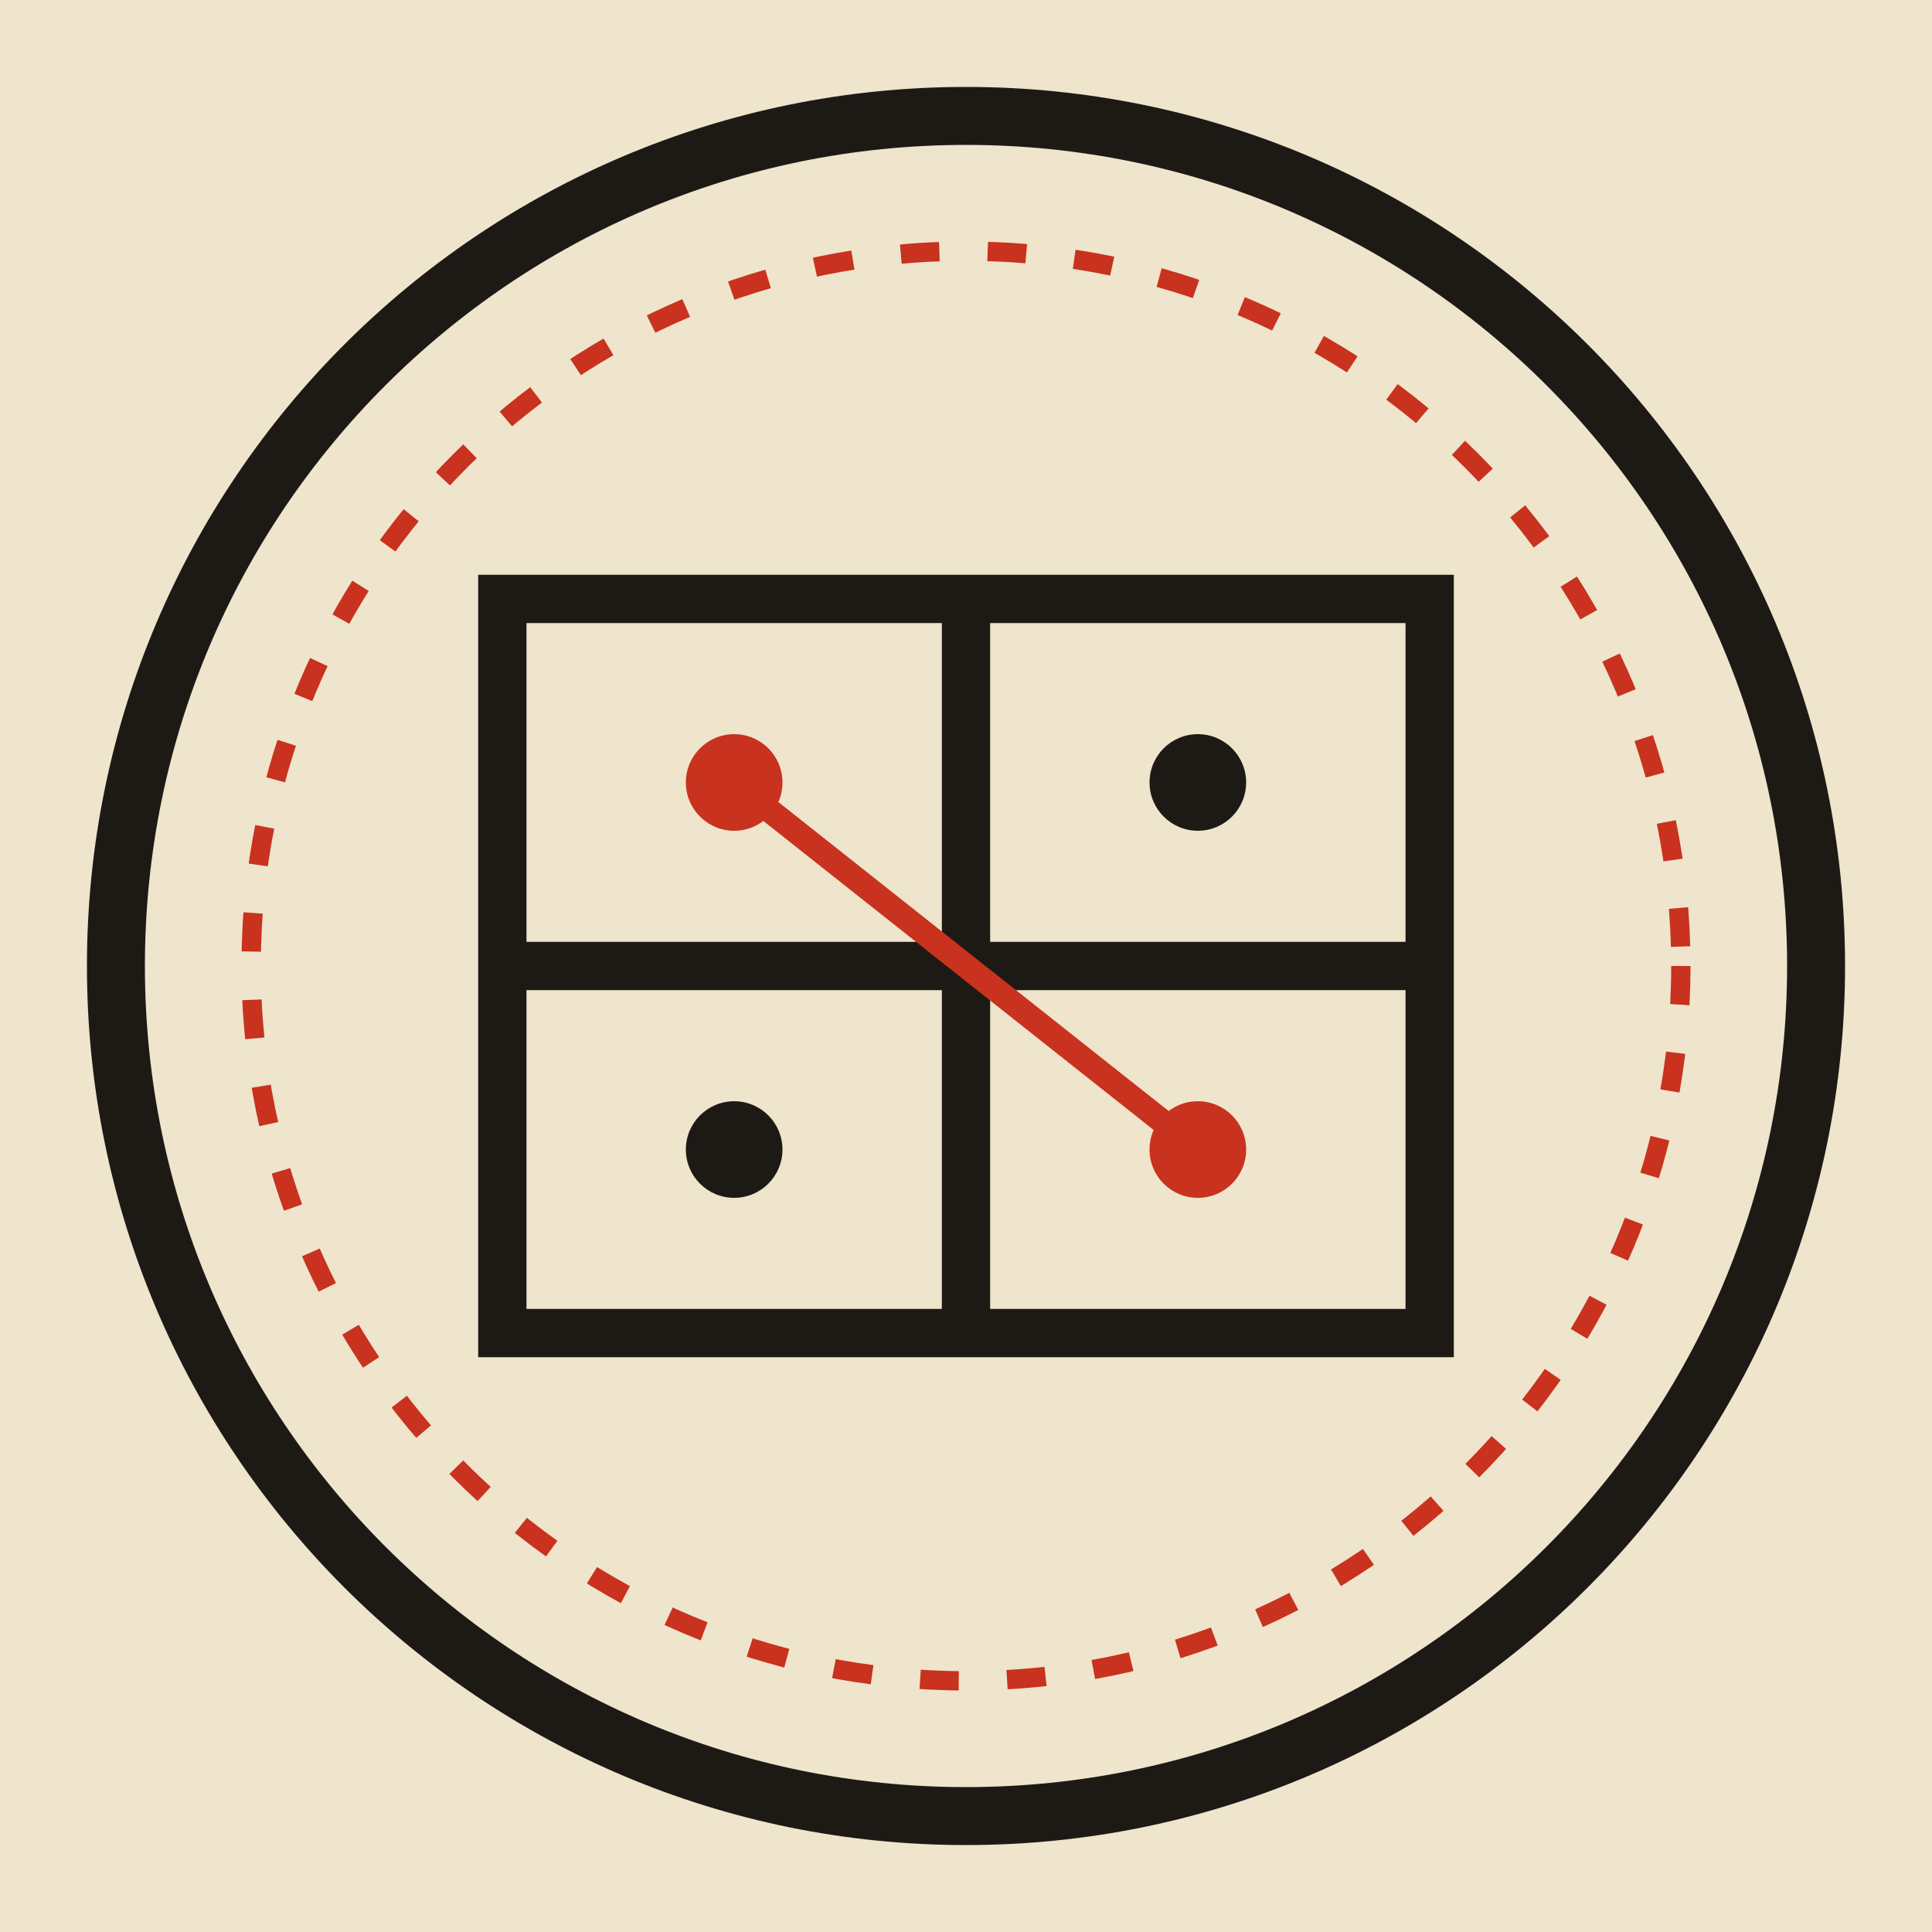
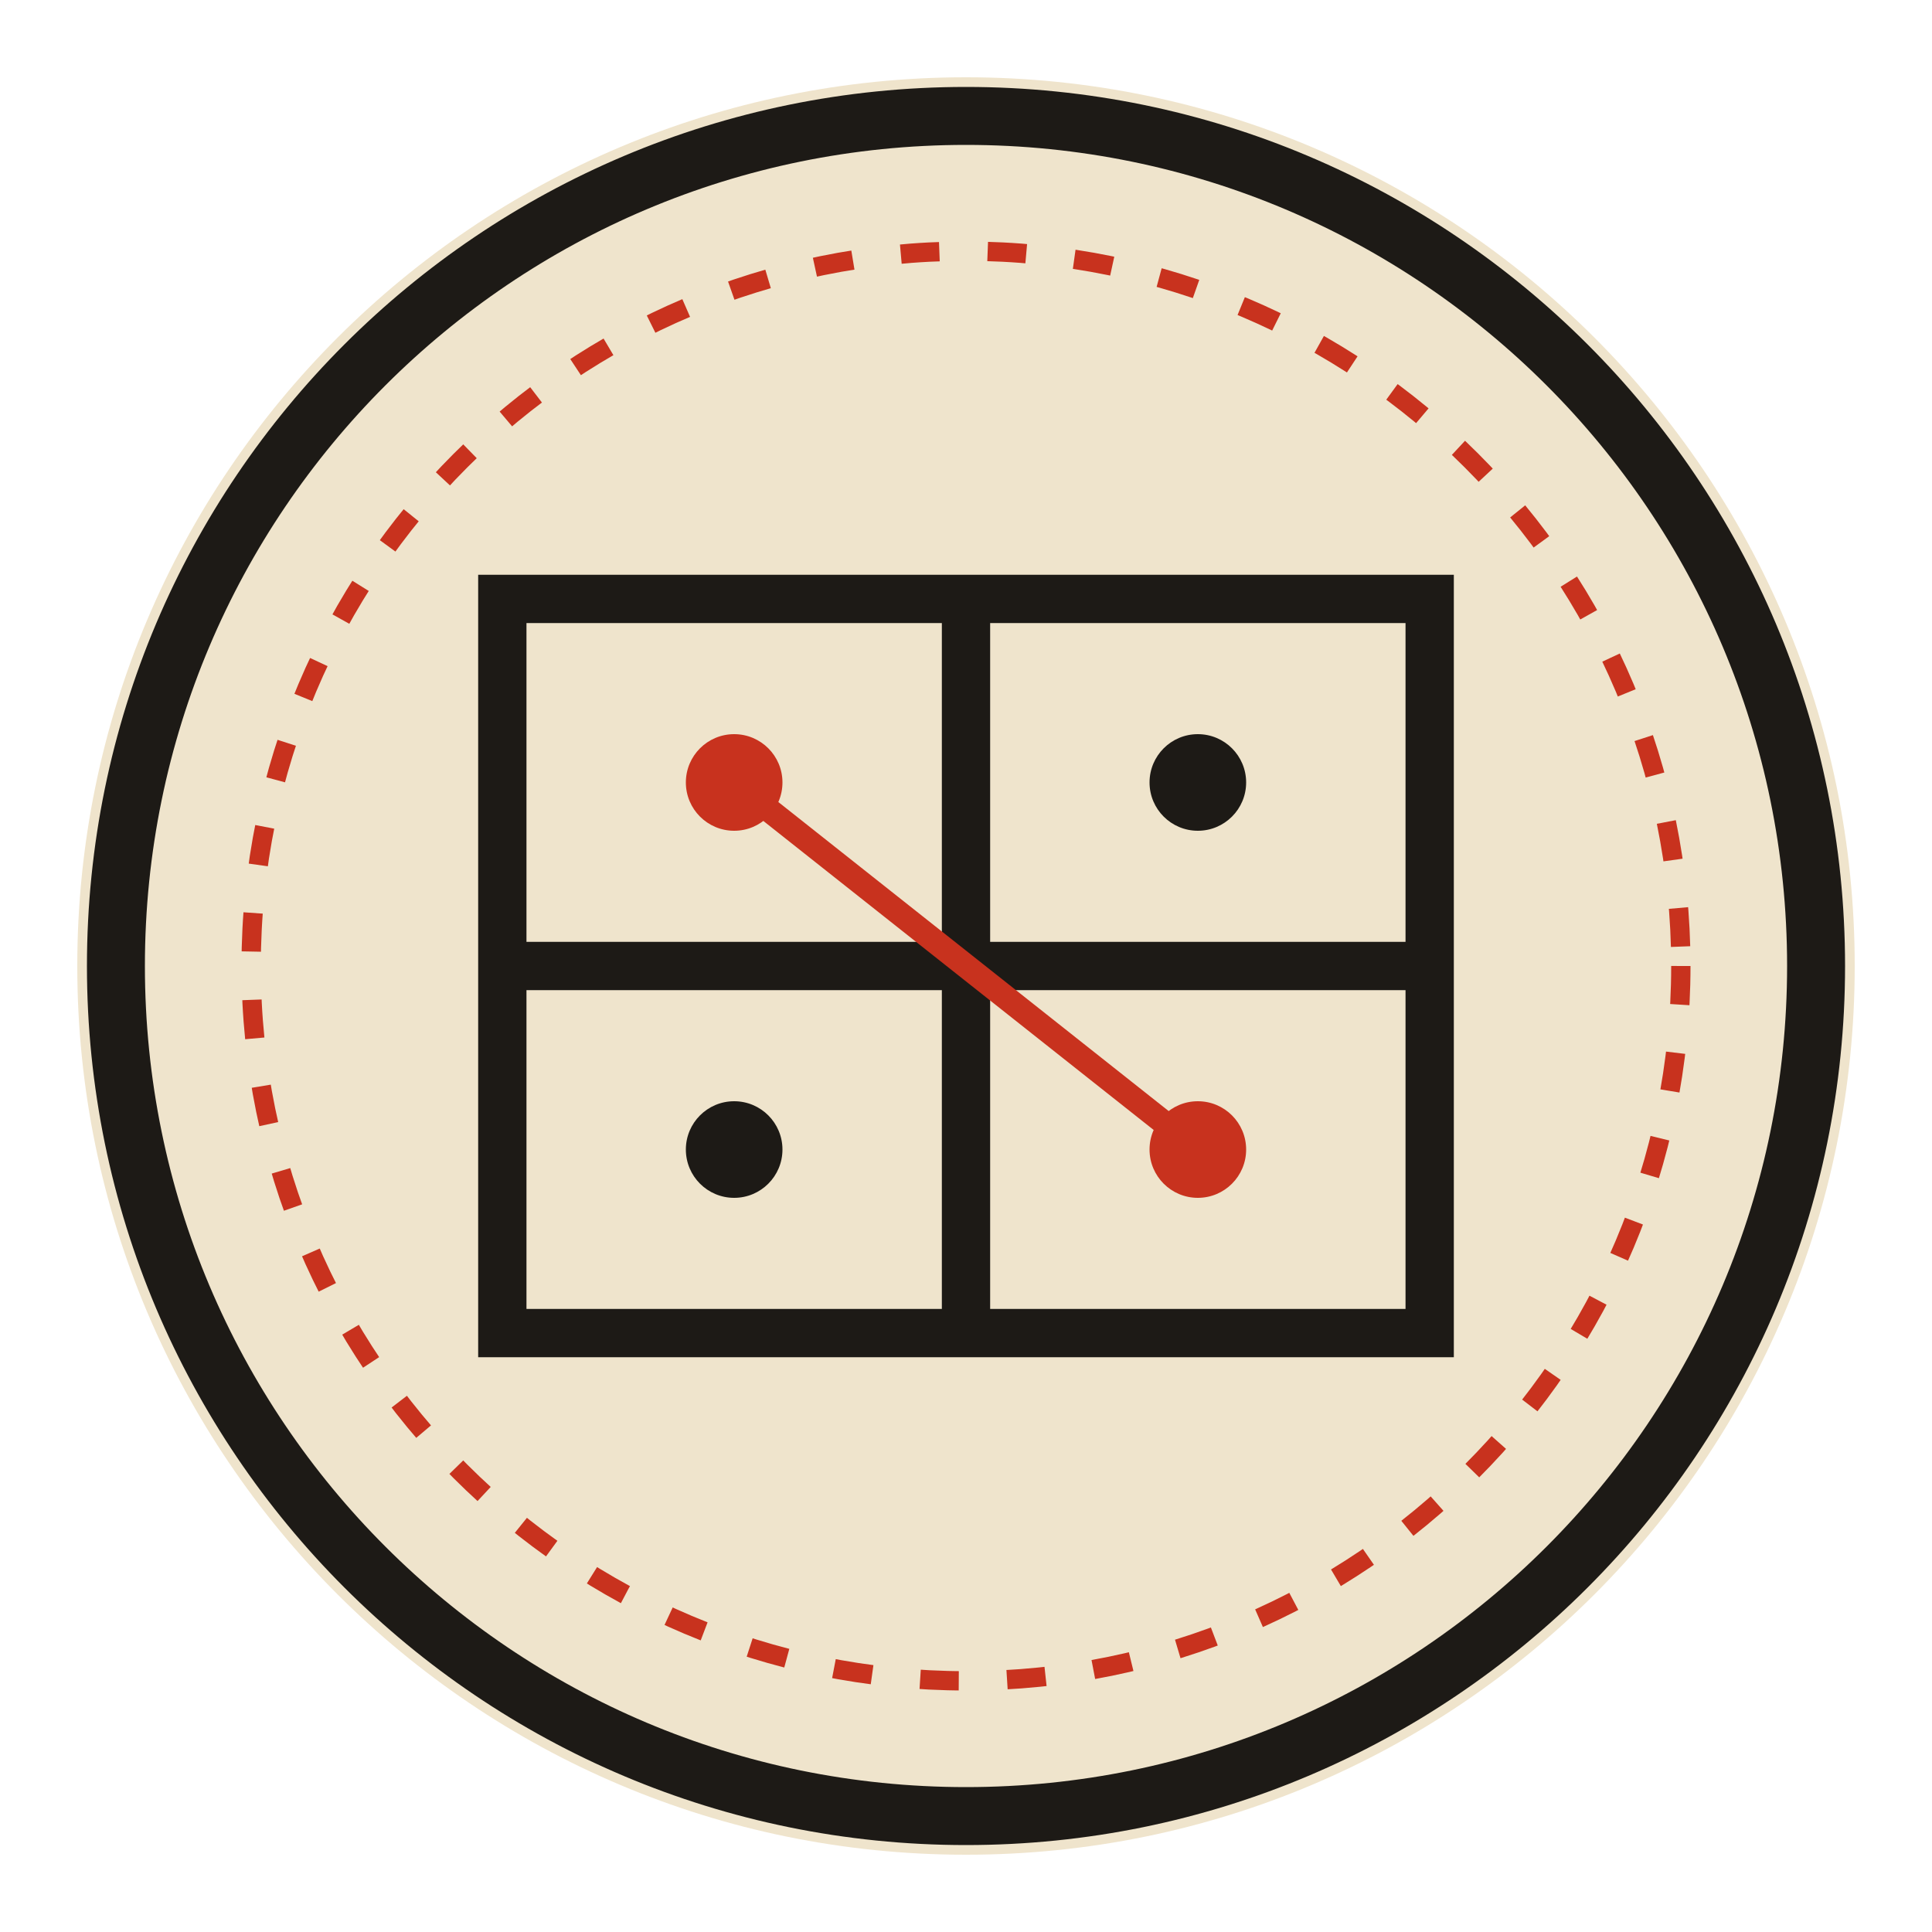
<svg xmlns="http://www.w3.org/2000/svg" viewBox="0 0 200 200">
-   <rect width="200" height="200" fill="#efe4cc" />
+   <circle cx="100" cy="100" r="92" fill="#efe4cc" />
  <circle cx="100" cy="100" r="88" fill="none" stroke="#1d1a16" stroke-width="6" />
  <circle cx="100" cy="100" r="74" fill="none" stroke="#c8321e" stroke-width="2" stroke-dasharray="4 5" />
  <rect x="52" y="62" width="96" height="76" fill="none" stroke="#1d1a16" stroke-width="5" />
  <line x1="52" y1="100" x2="148" y2="100" stroke="#1d1a16" stroke-width="5" />
  <line x1="100" y1="62" x2="100" y2="138" stroke="#1d1a16" stroke-width="5" />
  <circle cx="76" cy="81" r="5" fill="#c8321e" />
  <circle cx="124" cy="81" r="5" fill="#1d1a16" />
  <circle cx="76" cy="119" r="5" fill="#1d1a16" />
  <circle cx="124" cy="119" r="5" fill="#c8321e" />
  <path d="M76 81 Q100 100 124 119" stroke="#c8321e" stroke-width="2.5" fill="none" />
</svg>
